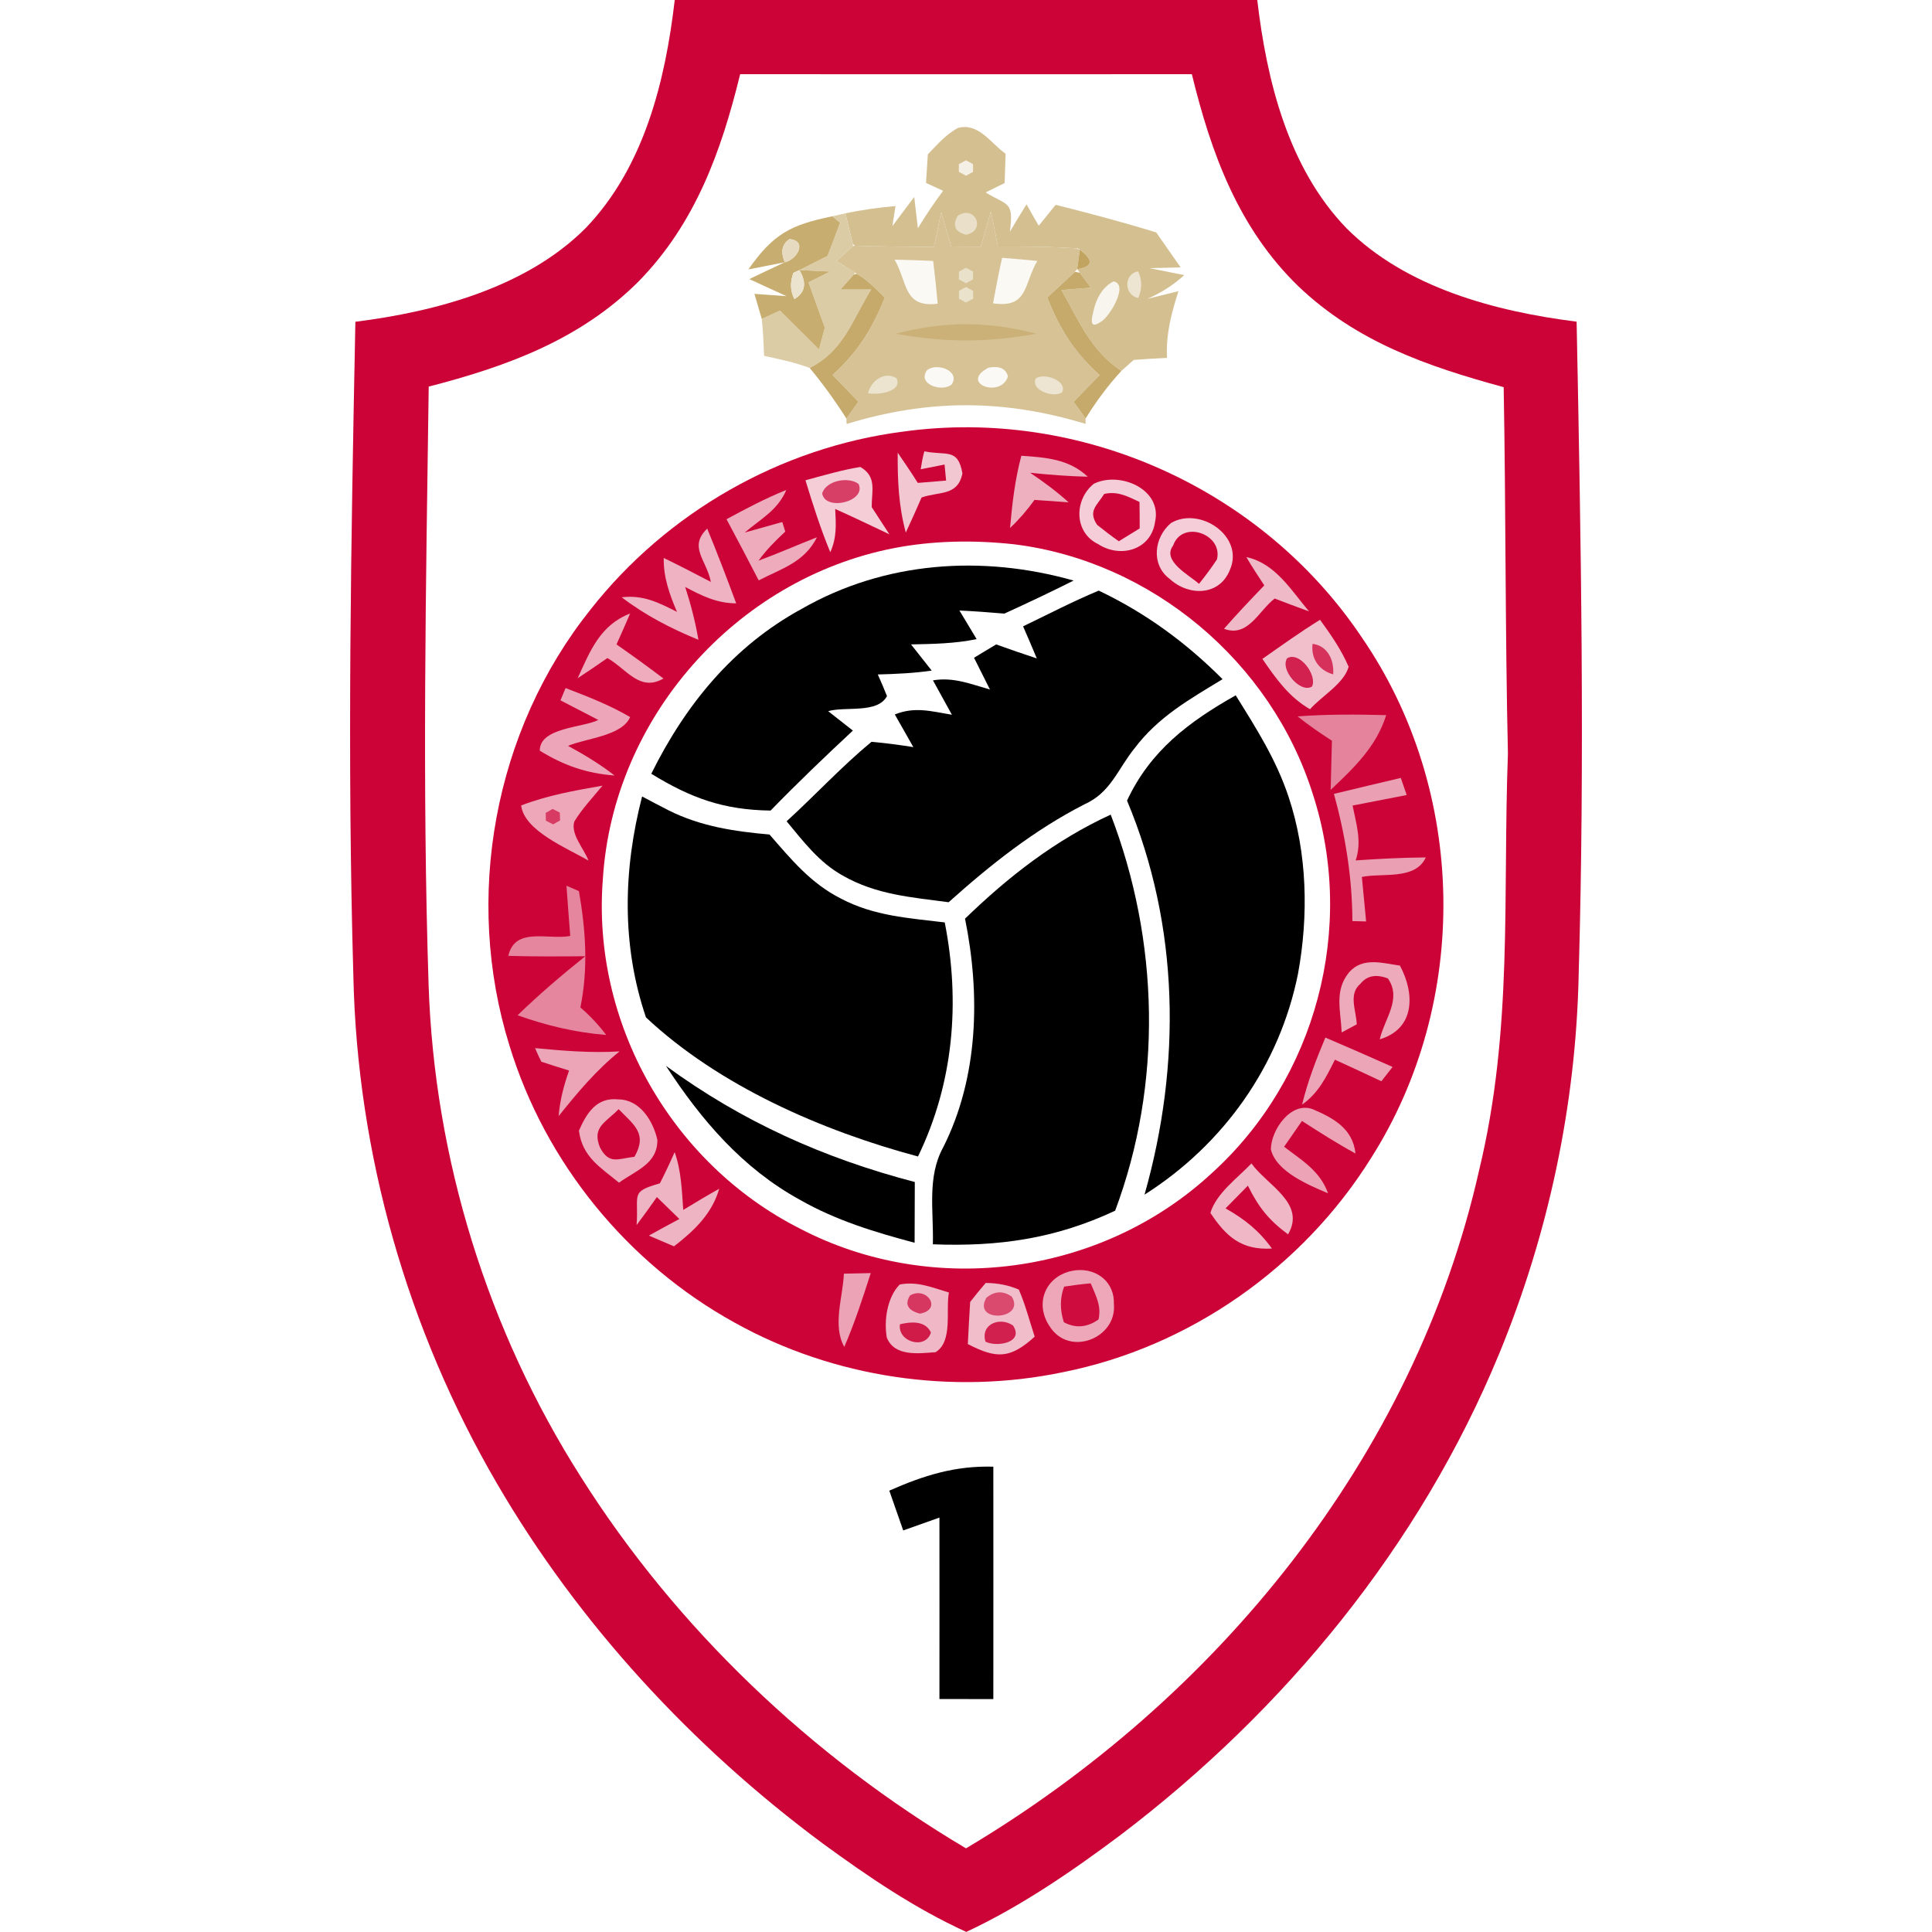
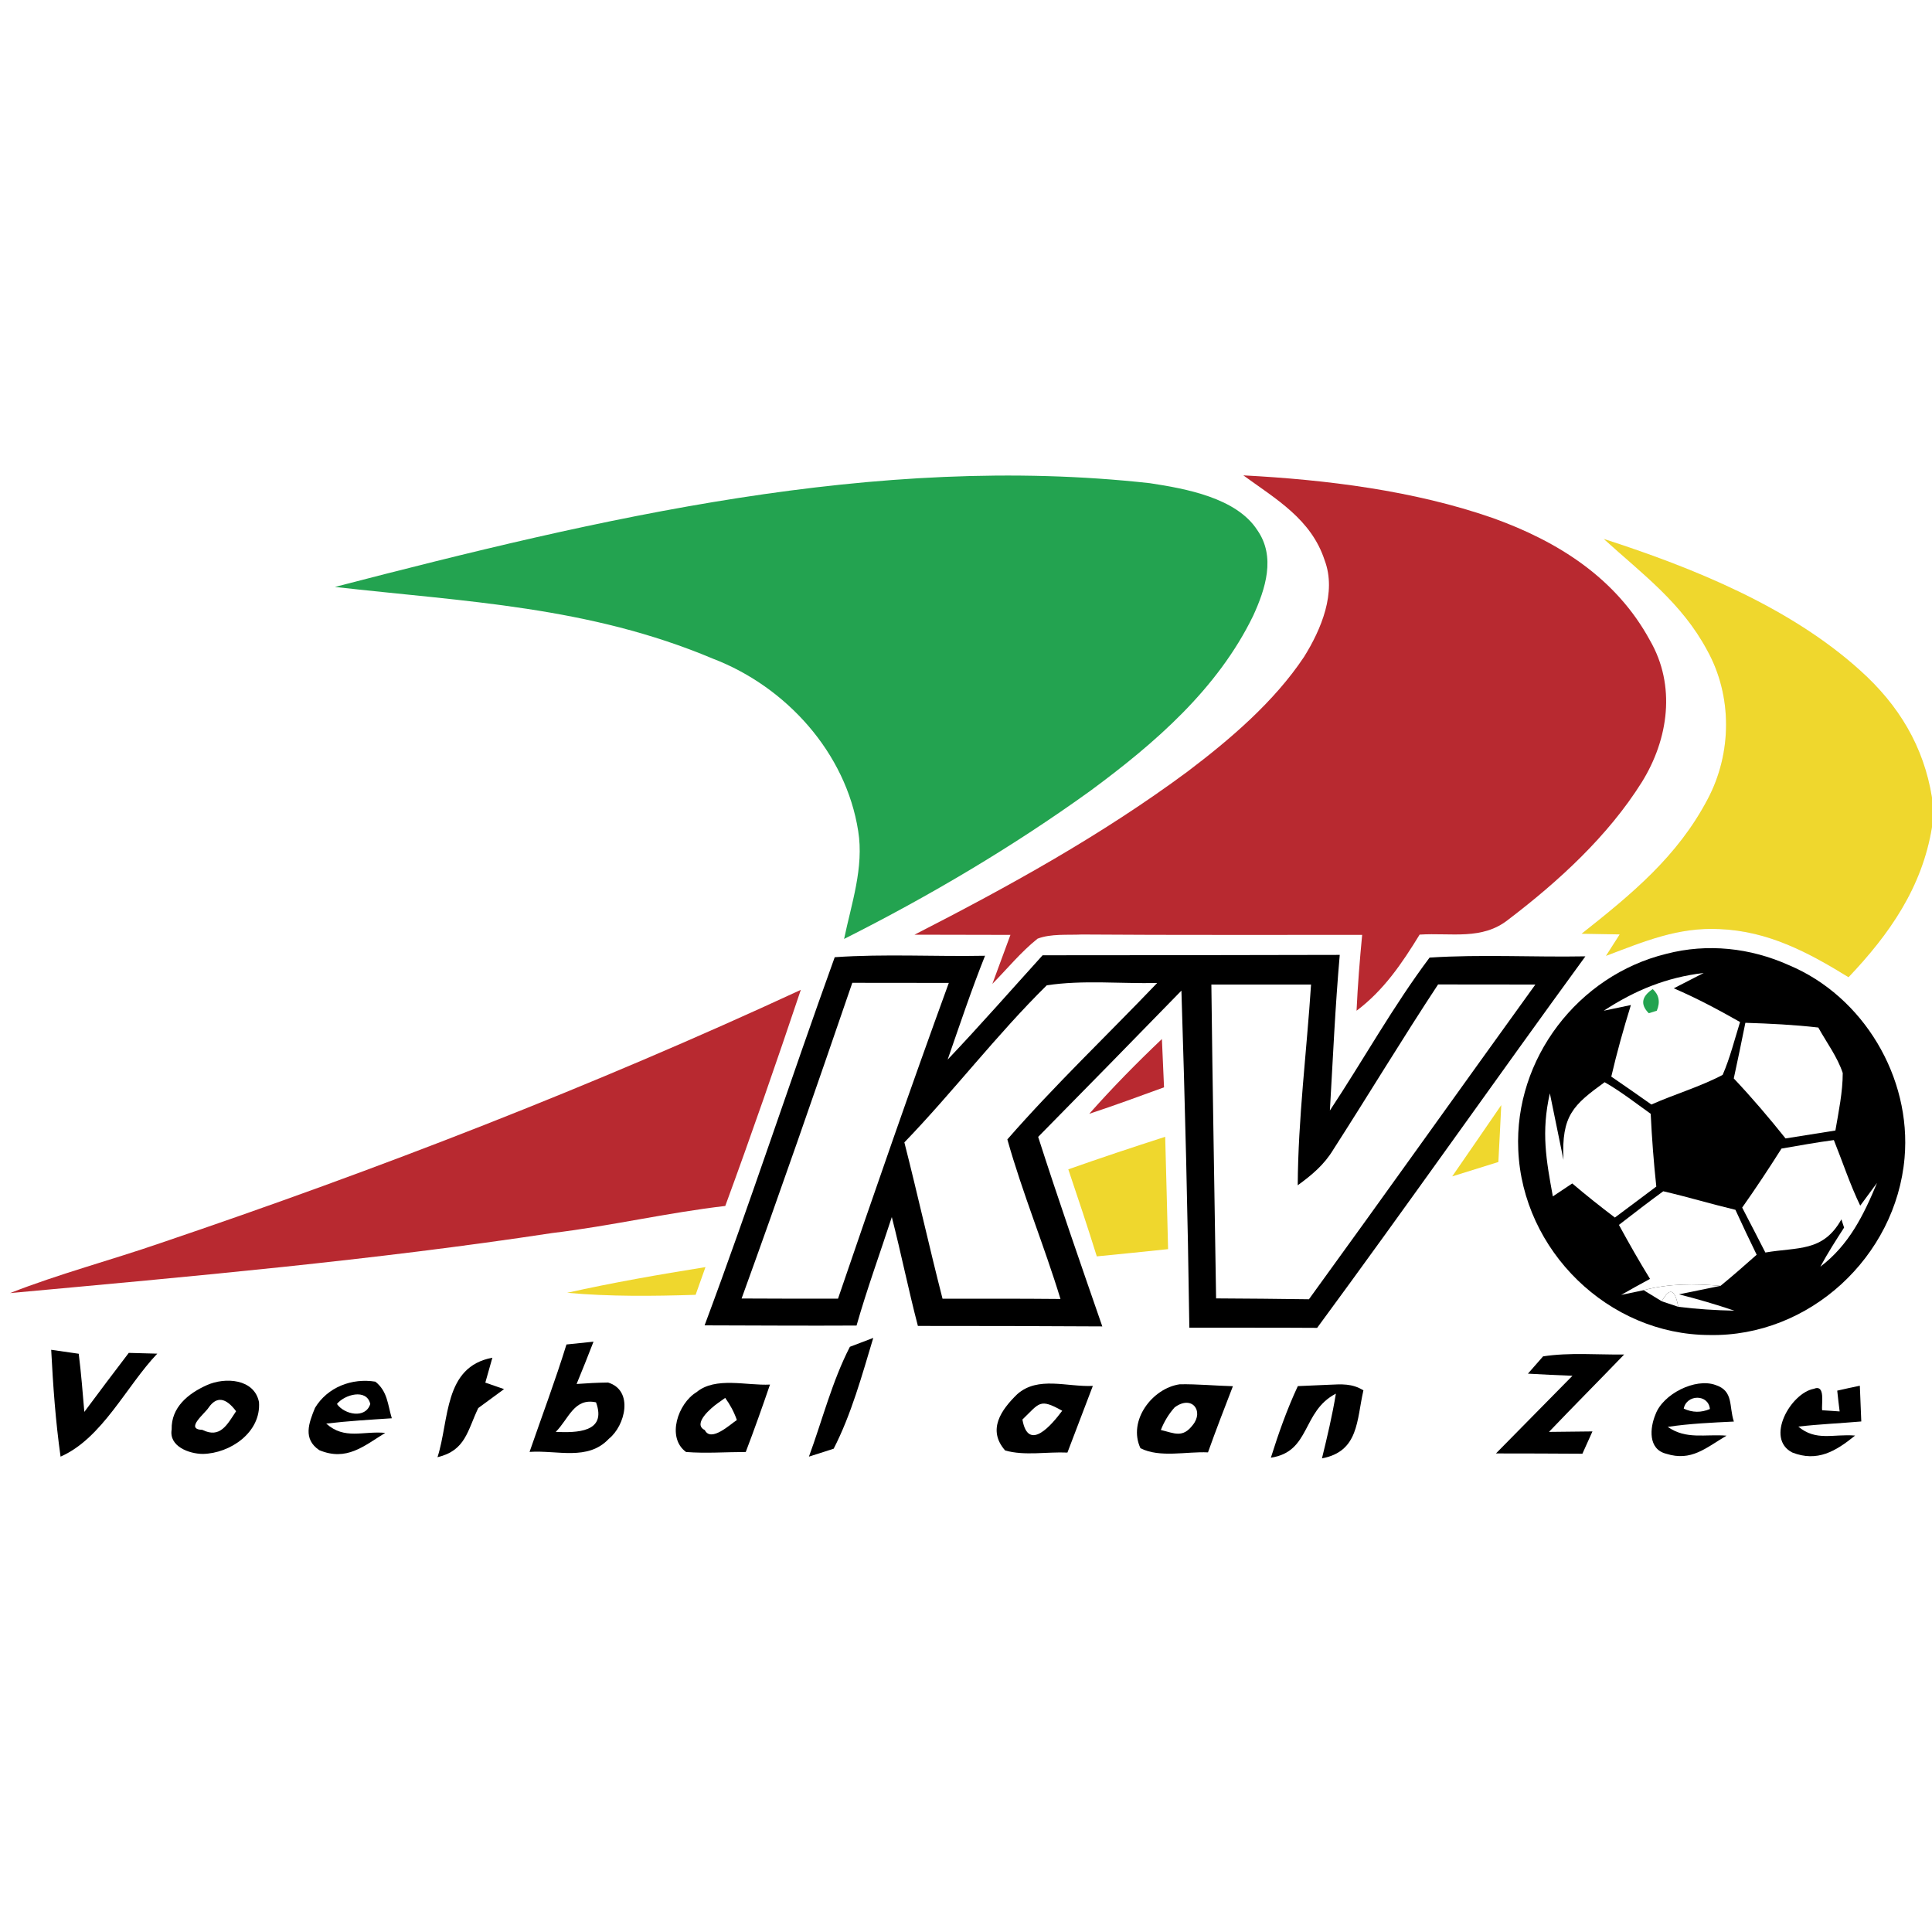
<svg xmlns="http://www.w3.org/2000/svg" version="1.1" viewBox="0 0 200 200" width="200.0pt" height="200.0pt">
-   <path d="M 0.00 0.00 L 69.85 0.00 C 68.87 8.42 66.67 17.33 60.62 23.62 C 54.50 29.75 45.14 32.26 36.79 33.31 C 36.34 55.86 35.93 78.45 36.58 101.00 C 36.97 119.42 42.17 137.65 51.44 153.56 C 59.90 168.10 71.66 180.81 85.15 190.82 C 89.90 194.29 94.67 197.54 100.03 199.99 C 105.68 197.35 111.00 193.70 115.98 189.97 C 133.02 177.03 146.99 160.01 155.18 140.17 C 160.29 127.76 163.13 114.42 163.42 101.00 C 164.07 78.45 163.66 55.86 163.21 33.30 C 154.80 32.24 145.54 29.79 139.38 23.62 C 133.35 17.37 131.13 8.36 130.15 0.00 L 200.00 0.00 L 200.00 200.00 L 0.00 200.00 L 0.00 0.00 Z" fill="#ffffff" />
-   <path d="M 69.85 0.00 L 130.15 0.00 C 131.13 8.36 133.35 17.37 139.38 23.62 C 145.54 29.79 154.80 32.24 163.21 33.30 C 163.66 55.86 164.07 78.45 163.42 101.00 C 163.13 114.42 160.29 127.76 155.18 140.17 C 146.99 160.01 133.02 177.03 115.98 189.97 C 111.00 193.70 105.68 197.35 100.03 199.99 C 94.67 197.54 89.90 194.29 85.15 190.82 C 71.66 180.81 59.90 168.10 51.44 153.56 C 42.17 137.65 36.97 119.42 36.58 101.00 C 35.93 78.45 36.34 55.86 36.79 33.31 C 45.14 32.26 54.50 29.75 60.62 23.62 C 66.67 17.33 68.87 8.42 69.85 0.00 Z" fill="#cc0337" />
-   <path d="M 76.62 7.68 C 92.21 7.69 107.79 7.69 123.38 7.68 C 125.38 15.88 128.20 23.61 134.39 29.62 C 140.45 35.41 147.75 37.92 155.66 40.08 C 155.89 52.72 155.81 65.36 156.10 78.00 C 155.55 92.83 156.65 106.56 153.11 121.18 C 146.41 150.89 125.89 175.94 100.00 191.34 C 84.02 181.86 70.07 168.62 60.13 152.89 C 50.48 137.72 44.97 119.97 44.37 102.00 C 43.70 81.39 44.09 60.65 44.38 40.02 C 52.49 37.93 60.08 35.16 66.12 29.12 C 71.98 23.13 74.67 15.66 76.62 7.68 Z" fill="#ffffff" />
-   <path d="M 99.18 13.24 C 101.30 12.68 102.56 14.82 104.10 15.92 C 104.06 16.93 104.03 17.94 104.00 18.95 C 103.34 19.27 102.68 19.60 102.03 19.92 C 104.31 21.32 104.97 20.78 104.54 23.99 C 105.10 23.04 105.68 22.09 106.27 21.15 C 106.68 21.90 107.10 22.64 107.53 23.37 C 108.11 22.64 108.70 21.92 109.28 21.20 C 112.77 22.08 116.25 23.00 119.69 24.06 C 120.53 25.27 121.37 26.47 122.22 27.68 L 119.02 27.76 C 120.21 28.00 121.40 28.24 122.59 28.48 C 121.48 29.50 120.20 30.32 118.76 30.94 L 121.99 30.14 C 121.26 32.45 120.68 34.61 120.81 37.05 C 119.66 37.10 118.51 37.17 117.36 37.26 L 116.09 38.39 C 112.90 36.30 111.69 33.18 109.88 30.02 C 110.90 29.94 111.92 29.86 112.93 29.78 L 111.77 28.21 L 111.51 27.86 C 113.15 27.61 113.24 26.94 111.78 25.85 L 111.56 25.72 L 111.43 25.71 C 108.73 25.53 106.01 25.51 103.31 25.52 C 103.07 24.31 102.82 23.10 102.58 21.88 C 102.23 23.10 101.87 24.32 101.52 25.54 C 100.51 25.53 99.49 25.53 98.47 25.52 C 98.12 24.34 97.78 23.16 97.43 21.97 C 97.18 23.17 96.93 24.36 96.68 25.56 C 93.95 25.54 91.22 25.53 88.49 25.44 L 88.29 25.28 C 88.03 24.22 87.77 23.15 87.52 22.08 C 89.23 21.73 90.96 21.48 92.70 21.33 L 92.38 23.40 C 93.13 22.40 93.89 21.40 94.64 20.39 C 94.77 21.47 94.89 22.55 95.02 23.63 C 95.83 22.29 96.69 21.01 97.63 19.75 C 97.04 19.48 96.45 19.21 95.86 18.94 C 95.92 17.95 95.98 16.97 96.05 15.98 C 96.99 15.00 97.97 13.87 99.18 13.24 Z" fill="#d4bf90" />
-   <path d="M 99.26 16.99 L 100.00 16.59 L 100.73 16.99 L 100.73 17.79 L 100.00 18.19 L 99.26 17.79 L 99.26 16.99 Z" fill="#f5f0e5" />
-   <path d="M 87.52 22.08 C 87.77 23.15 88.03 24.22 88.29 25.28 L 88.32 25.46 L 86.60 27.02 L 88.54 28.25 L 88.39 28.42 L 87.00 29.97 C 88.06 29.97 89.12 29.97 90.18 29.97 C 88.23 33.11 87.37 36.29 83.82 38.09 C 82.28 37.51 80.70 37.19 79.10 36.84 C 79.04 35.57 79.00 34.29 78.86 33.02 C 79.49 32.73 80.11 32.44 80.74 32.15 C 82.08 33.49 83.43 34.83 84.78 36.17 C 84.98 35.42 85.19 34.67 85.39 33.92 C 84.82 32.36 84.25 30.79 83.70 29.23 C 84.44 28.85 85.19 28.48 85.93 28.11 C 84.87 28.06 83.81 28.01 82.75 27.96 C 83.72 27.48 84.69 26.99 85.66 26.50 C 86.10 25.36 86.55 24.21 86.96 23.05 L 86.16 22.39 C 86.61 22.29 87.06 22.18 87.52 22.08 Z" fill="#dccca6" />
-   <path d="M 97.43 21.97 C 97.78 23.16 98.12 24.34 98.47 25.52 C 99.49 25.53 100.51 25.53 101.52 25.54 C 101.87 24.32 102.23 23.10 102.58 21.88 C 102.82 23.10 103.07 24.31 103.31 25.52 C 106.01 25.51 108.73 25.53 111.43 25.71 L 111.78 25.85 L 111.51 27.86 L 111.28 28.14 C 110.32 29.03 109.37 29.91 108.41 30.80 C 109.72 34.08 111.17 36.42 113.83 38.83 C 112.93 39.75 112.03 40.68 111.13 41.60 C 111.55 42.17 111.97 42.74 112.38 43.32 L 112.38 43.88 C 103.88 41.31 96.13 41.30 87.64 43.89 L 87.62 43.33 C 88.03 42.74 88.44 42.16 88.86 41.58 C 87.97 40.66 87.08 39.74 86.19 38.82 C 88.83 36.40 90.27 34.09 91.59 30.81 C 90.68 29.91 89.82 29.00 88.69 28.35 L 88.54 28.25 L 86.60 27.02 L 88.32 25.46 L 88.49 25.44 C 91.22 25.53 93.95 25.54 96.68 25.56 C 96.93 24.36 97.18 23.17 97.43 21.97 Z" fill="#d6c295" />
-   <path d="M 99.14 22.34 C 100.90 21.14 102.16 23.85 100.02 24.30 C 98.86 24.02 98.57 23.36 99.14 22.34 Z" fill="#eae0c9" />
-   <path d="M 86.16 22.39 L 86.96 23.05 C 86.55 24.21 86.10 25.36 85.66 26.50 C 84.69 26.99 83.72 27.48 82.75 27.96 L 82.13 28.25 C 81.77 29.24 81.81 30.15 82.24 30.96 C 83.37 30.28 83.54 29.28 82.75 27.96 C 83.81 28.01 84.87 28.06 85.93 28.11 C 85.19 28.48 84.44 28.85 83.70 29.23 C 84.25 30.79 84.82 32.36 85.39 33.92 C 85.19 34.67 84.98 35.42 84.78 36.17 C 83.43 34.83 82.08 33.49 80.74 32.15 C 80.11 32.44 79.49 32.73 78.86 33.02 L 78.10 30.42 C 79.21 30.50 80.32 30.58 81.42 30.66 C 80.14 30.07 78.85 29.49 77.57 28.89 C 78.79 28.31 80.01 27.72 81.24 27.15 C 82.51 26.88 83.62 24.94 81.73 24.75 C 80.95 25.27 80.79 26.06 81.24 27.15 L 77.47 27.89 C 80.07 24.20 81.83 23.28 86.16 22.39 Z" fill="#c8ad70" />
-   <path d="M 89.29 23.32 C 89.82 23.79 89.82 23.79 89.29 23.32 Z" fill="#fdfcfa" />
-   <path d="M 110.20 23.32 C 110.74 23.79 110.74 23.79 110.20 23.32 Z" fill="#fdfcfa" />
-   <path d="M 84.09 24.31 C 84.63 24.78 84.63 24.78 84.09 24.31 Z" fill="#faf7f2" />
-   <path d="M 115.29 24.27 C 115.80 24.76 115.80 24.76 115.29 24.27 Z" fill="#f9f7f1" />
-   <path d="M 81.73 24.75 C 83.62 24.94 82.51 26.88 81.24 27.15 C 80.79 26.06 80.95 25.27 81.73 24.75 Z" fill="#e6dbc0" />
-   <path d="M 88.29 25.28 L 88.49 25.44 L 88.32 25.46 L 88.29 25.28 Z" fill="#f9f6f0" />
-   <path d="M 111.56 25.72 L 111.78 25.85 L 111.43 25.71 L 111.56 25.72 Z" fill="#f8f5ee" />
-   <path d="M 111.78 25.85 C 113.24 26.94 113.15 27.61 111.51 27.86 L 111.78 25.85 Z" fill="#c2a461" />
-   <path d="M 92.61 26.88 C 93.94 26.90 95.27 26.95 96.60 27.01 C 96.78 28.49 96.94 29.96 97.07 31.44 C 93.52 31.89 93.97 29.25 92.61 26.88 Z" fill="#fbf9f4" />
-   <path d="M 103.74 26.69 C 104.95 26.78 106.17 26.89 107.38 27.01 C 105.96 29.43 106.45 31.94 102.80 31.40 C 103.09 29.83 103.38 28.25 103.74 26.69 Z" fill="#fbf9f4" />
-   <path d="M 82.13 28.25 L 82.75 27.96 C 83.54 29.28 83.37 30.28 82.24 30.96 C 81.81 30.15 81.77 29.24 82.13 28.25 Z" fill="#ece3cf" />
-   <path d="M 88.54 28.25 L 88.69 28.35 L 88.39 28.42 L 88.54 28.25 Z" fill="#f9f7f1" />
-   <path d="M 88.69 28.35 C 89.82 29.00 90.68 29.91 91.59 30.81 C 90.27 34.09 88.83 36.40 86.19 38.82 C 87.08 39.74 87.97 40.66 88.86 41.58 C 88.44 42.16 88.03 42.74 87.62 43.33 C 86.46 41.50 85.20 39.76 83.82 38.09 C 87.37 36.29 88.23 33.11 90.18 29.97 C 89.12 29.97 88.06 29.97 87.00 29.97 L 88.39 28.42 L 88.69 28.35 Z" fill="#c6aa6c" />
-   <path d="M 99.27 28.12 L 100.00 27.72 L 100.74 28.12 L 100.73 28.92 L 100.00 29.32 L 99.26 28.92 L 99.27 28.12 Z" fill="#eae1cb" />
-   <path d="M 111.28 28.14 L 111.77 28.21 L 112.93 29.78 C 111.92 29.86 110.90 29.94 109.88 30.02 C 111.69 33.18 112.90 36.30 116.09 38.39 C 114.69 39.91 113.47 41.56 112.38 43.32 C 111.97 42.74 111.55 42.17 111.13 41.60 C 112.03 40.68 112.93 39.75 113.83 38.83 C 111.17 36.42 109.72 34.08 108.41 30.80 C 109.37 29.91 110.32 29.03 111.28 28.14 Z" fill="#c6aa6c" />
-   <path d="M 111.28 28.14 L 111.51 27.86 L 111.77 28.21 L 111.28 28.14 Z" fill="#f9f7f1" />
-   <path d="M 117.82 28.09 C 118.24 29.01 118.24 29.93 117.83 30.85 C 116.34 30.55 116.30 28.35 117.82 28.09 Z" fill="#ede4d1" />
-   <path d="M 115.27 29.13 C 116.92 29.43 114.81 32.86 113.99 33.29 C 112.44 34.38 113.18 32.37 113.34 31.63 C 113.74 30.41 114.39 29.57 115.27 29.13 Z" fill="#f8f5ef" />
-   <path d="M 99.27 30.11 L 100.01 29.71 L 100.74 30.12 L 100.74 30.92 L 100.00 31.32 L 99.27 30.92 L 99.27 30.11 Z" fill="#ebe2cc" />
-   <path d="M 107.27 34.55 C 102.14 35.47 97.87 35.47 92.73 34.55 C 97.68 33.24 102.32 33.23 107.27 34.55 Z" fill="#cbb178" />
-   <path d="M 95.95 38.34 C 96.93 37.49 99.45 38.37 98.52 39.80 C 97.54 40.62 94.93 39.80 95.95 38.34 Z" fill="#fbf9f5" />
-   <path d="M 102.33 38.06 C 103.46 37.85 104.13 38.15 104.34 38.97 C 103.63 41.27 99.24 39.69 102.33 38.06 Z" fill="#fbf9f5" />
-   <path d="M 92.81 39.15 C 93.47 40.59 90.78 40.92 89.86 40.70 C 90.18 39.40 91.54 38.40 92.81 39.15 Z" fill="#ede4d0" />
-   <path d="M 107.22 39.18 C 108.04 38.55 110.53 39.39 109.95 40.61 C 109.13 41.23 106.64 40.40 107.22 39.18 Z" fill="#ede5d1" />
-   <path d="M 93.49 44.68 C 111.89 42.13 130.67 50.59 140.99 66.01 C 151.89 81.87 152.25 103.70 141.90 119.93 C 134.84 131.22 123.12 139.45 110.03 142.05 C 98.59 144.44 86.29 142.62 76.07 136.93 C 64.96 130.81 56.44 120.37 52.74 108.24 C 47.98 92.94 51.12 75.63 61.13 63.10 C 69.04 53.04 80.79 46.31 93.49 44.68 Z" fill="#cc0337" />
-   <path d="M 95.69 46.72 C 97.97 47.19 99.17 46.34 99.63 49.01 C 99.14 51.38 97.26 50.85 95.40 51.50 C 94.87 52.72 94.33 53.93 93.77 55.13 C 93.02 52.40 92.91 49.68 92.93 46.86 C 93.64 47.89 94.34 48.93 95.01 49.99 C 95.99 49.91 96.96 49.83 97.94 49.75 L 97.78 48.09 L 95.31 48.58 C 95.41 47.95 95.51 47.33 95.69 46.72 Z" fill="#f3c7d2" />
-   <path d="M 105.73 47.18 C 108.24 47.35 110.68 47.52 112.60 49.35 C 110.60 49.30 108.62 49.15 106.64 48.94 C 108.03 49.88 109.38 50.87 110.62 52.00 C 109.45 51.92 108.27 51.84 107.09 51.75 C 106.33 52.81 105.49 53.78 104.56 54.66 C 104.78 52.13 105.07 49.64 105.73 47.18 Z" fill="#eeafbf" />
-   <path d="M 89.06 48.34 C 90.81 49.34 90.22 50.85 90.24 52.50 C 90.85 53.44 91.46 54.38 92.07 55.31 C 90.20 54.43 88.35 53.53 86.46 52.69 C 86.54 54.29 86.64 55.65 85.95 57.16 C 84.94 54.73 84.15 52.23 83.38 49.72 C 85.25 49.21 87.15 48.65 89.06 48.34 Z" fill="#f4cdd7" />
-   <path d="M 88.88 50.10 C 89.72 51.93 85.43 52.96 85.11 51.08 C 85.50 49.74 87.84 49.30 88.88 50.10 Z" fill="#d83f67" />
-   <path d="M 113.23 50.08 C 115.91 48.75 120.34 50.64 119.57 54.03 C 119.15 56.95 115.97 57.82 113.67 56.32 C 111.15 55.10 111.19 51.72 113.23 50.08 Z" fill="#f4cdd8" />
-   <path d="M 81.40 50.72 C 80.51 52.82 78.75 53.72 77.09 55.13 C 78.39 54.77 79.68 54.41 80.98 54.04 L 81.29 55.03 C 80.28 55.97 79.33 56.92 78.52 58.04 C 80.56 57.29 82.54 56.41 84.57 55.62 C 83.26 58.22 80.94 58.84 78.54 60.08 C 77.45 57.96 76.33 55.85 75.21 53.75 C 77.23 52.65 79.26 51.58 81.40 50.72 Z" fill="#eeabbc" />
-   <path d="M 114.31 51.13 C 115.72 50.82 116.73 51.39 117.96 51.96 C 117.98 52.87 117.98 53.78 117.98 54.70 C 117.26 55.14 116.54 55.59 115.82 56.03 C 115.05 55.49 114.30 54.92 113.57 54.33 C 112.61 52.88 113.55 52.34 114.31 51.13 Z" fill="#cc0337" />
-   <path d="M 121.24 54.13 C 124.24 52.40 128.84 55.53 127.32 58.99 C 126.24 61.72 123.04 61.73 121.09 59.93 C 119.11 58.46 119.46 55.60 121.24 54.13 Z" fill="#f4cdd8" />
-   <path d="M 73.21 54.72 C 74.26 57.28 75.25 59.86 76.21 62.46 C 74.22 62.45 72.65 61.68 70.93 60.76 C 71.51 62.56 71.98 64.36 72.30 66.23 C 69.47 65.07 66.79 63.69 64.36 61.83 C 66.61 61.57 68.16 62.37 70.08 63.34 C 69.31 61.52 68.67 59.77 68.71 57.76 C 70.35 58.56 71.97 59.39 73.59 60.24 C 73.15 57.97 71.23 56.63 73.21 54.72 Z" fill="#efb2c2" />
-   <path d="M 125.98 57.91 C 125.40 58.78 124.78 59.62 124.12 60.44 C 123.17 59.57 120.23 58.07 121.44 56.48 C 122.37 53.78 126.62 55.27 125.98 57.91 Z" fill="#cc0337" />
-   <path d="M 92.50 56.75 C 96.61 55.95 100.87 55.89 105.02 56.35 C 119.24 58.12 131.59 68.52 135.89 82.17 C 140.41 96.02 136.24 111.66 125.46 121.43 C 114.06 132.01 96.61 134.38 82.82 127.19 C 69.51 120.46 61.22 105.87 62.41 90.97 C 63.46 74.33 76.16 59.95 92.50 56.75 Z" fill="#ffffff" />
-   <path d="M 129.02 57.67 C 132.01 58.30 133.67 61.12 135.51 63.29 C 134.32 62.86 133.13 62.41 131.95 61.96 C 130.28 63.25 129.19 66.03 126.71 65.09 C 128.06 63.55 129.46 62.07 130.88 60.60 C 130.24 59.64 129.61 58.67 129.02 57.67 Z" fill="#f0b9c7" />
-   <path d="M 111.14 60.10 C 108.77 61.29 106.38 62.42 103.97 63.52 C 102.42 63.39 100.87 63.27 99.32 63.20 C 99.91 64.18 100.51 65.17 101.10 66.16 C 98.85 66.63 96.60 66.66 94.31 66.71 C 95.02 67.61 95.74 68.51 96.45 69.42 C 94.59 69.69 92.74 69.77 90.87 69.82 C 91.20 70.56 91.52 71.30 91.82 72.06 C 90.84 73.90 87.52 73.10 85.73 73.62 C 86.58 74.29 87.43 74.96 88.29 75.63 C 85.39 78.33 82.53 81.07 79.77 83.91 C 74.89 83.84 71.53 82.62 67.42 80.10 C 70.96 72.95 75.90 66.89 82.99 63.03 C 91.59 58.10 101.68 57.42 111.14 60.10 Z" fill="#000000" />
-   <path d="M 113.74 61.14 C 118.59 63.45 122.77 66.51 126.56 70.31 C 123.15 72.38 119.91 74.20 117.45 77.46 C 115.68 79.65 115.00 82.03 112.27 83.26 C 107.06 85.92 102.54 89.51 98.20 93.40 C 94.32 92.88 90.70 92.62 87.24 90.64 C 84.78 89.27 83.19 87.13 81.43 85.02 C 84.39 82.32 87.13 79.34 90.22 76.79 C 91.66 76.92 93.11 77.11 94.55 77.34 C 93.91 76.21 93.27 75.09 92.63 73.96 C 94.71 73.12 96.42 73.64 98.54 73.99 C 97.88 72.80 97.23 71.62 96.58 70.43 C 98.71 70.07 100.47 70.81 102.48 71.38 C 101.93 70.28 101.38 69.18 100.83 68.09 C 101.59 67.63 102.36 67.17 103.12 66.71 C 104.52 67.21 105.92 67.70 107.33 68.16 C 106.87 67.05 106.39 65.94 105.91 64.84 C 108.50 63.59 111.08 62.25 113.74 61.14 Z" fill="#000000" />
-   <path d="M 65.23 63.51 C 64.77 64.58 64.30 65.65 63.82 66.71 C 65.46 67.86 67.08 69.02 68.68 70.24 C 66.23 71.66 64.87 69.26 62.88 68.12 C 61.86 68.83 60.84 69.53 59.80 70.21 C 61.09 67.39 62.11 64.72 65.23 63.51 Z" fill="#eeacbd" />
-   <path d="M 136.65 64.16 C 137.78 65.72 138.84 67.24 139.61 69.02 C 139.14 70.76 136.80 72.07 135.61 73.42 C 133.41 72.14 132.09 70.25 130.68 68.21 C 132.65 66.83 134.61 65.42 136.65 64.16 Z" fill="#f1becb" />
-   <path d="M 135.88 66.65 C 137.46 66.86 138.12 68.35 138.01 69.81 C 136.55 69.41 135.68 68.16 135.88 66.65 Z" fill="#d5315b" />
-   <path d="M 133.25 68.14 C 134.54 67.39 136.39 69.92 135.82 71.07 C 134.60 71.82 132.46 69.28 133.25 68.14 Z" fill="#d2214e" />
-   <path d="M 58.55 71.23 C 60.85 72.11 63.09 72.98 65.23 74.23 C 64.38 76.20 60.66 76.42 58.80 77.21 C 60.48 78.12 62.10 79.10 63.62 80.28 C 60.70 80.06 58.35 79.23 55.88 77.71 C 55.85 75.30 60.37 75.33 61.94 74.53 C 60.63 73.85 59.33 73.18 58.02 72.50 L 58.55 71.23 Z" fill="#eda6b9" />
-   <path d="M 127.92 71.98 C 130.05 75.40 132.11 78.63 133.39 82.48 C 135.34 88.30 135.47 94.80 134.37 100.80 C 132.46 110.32 126.66 118.48 118.48 123.67 C 122.30 110.19 122.12 95.88 116.67 82.88 C 119.08 77.71 123.08 74.71 127.92 71.98 Z" fill="#000000" />
-   <path d="M 134.33 74.16 C 137.38 73.93 140.44 73.95 143.50 74.03 C 142.46 77.32 140.18 79.46 137.75 81.77 C 137.79 80.07 137.84 78.37 137.88 76.68 C 136.66 75.89 135.46 75.07 134.33 74.16 Z" fill="#e5839d" />
-   <path d="M 62.37 81.33 C 61.38 82.54 60.26 83.71 59.45 85.05 C 59.05 86.37 60.46 87.85 60.92 89.09 C 58.82 87.85 54.26 86.03 53.95 83.38 C 56.71 82.32 59.48 81.84 62.37 81.33 Z" fill="#eda7b9" />
-   <path d="M 145.01 80.53 C 145.21 81.12 145.41 81.71 145.62 82.30 C 143.75 82.67 141.89 83.03 140.02 83.39 C 140.40 85.33 141.00 87.09 140.34 89.07 C 142.76 88.90 145.18 88.78 147.60 88.76 C 146.50 91.13 143.17 90.34 140.98 90.78 C 141.12 92.32 141.27 93.86 141.42 95.39 L 140.00 95.35 C 139.98 90.82 139.28 86.54 138.09 82.18 C 140.39 81.63 142.70 81.07 145.01 80.53 Z" fill="#eb9fb2" />
-   <path d="M 66.47 82.45 C 67.37 82.93 68.28 83.41 69.20 83.88 C 72.50 85.54 76.01 86.07 79.66 86.39 C 81.92 88.98 83.92 91.44 87.07 93.03 C 90.50 94.83 94.03 95.03 97.80 95.49 C 99.42 103.74 98.72 112.11 95.03 119.72 C 85.09 117.06 74.43 112.41 66.87 105.32 C 64.33 97.84 64.51 90.04 66.47 82.45 Z" fill="#000000" />
-   <path d="M 56.49 84.15 L 57.21 83.74 L 57.95 84.12 L 57.98 84.93 L 57.26 85.34 L 56.51 84.96 L 56.49 84.15 Z" fill="#d73b64" />
-   <path d="M 114.98 84.33 C 120.00 97.40 120.36 112.18 115.44 125.33 C 109.26 128.23 103.36 129.07 96.57 128.81 C 96.66 125.36 95.95 121.84 97.64 118.77 C 101.30 111.50 101.49 102.96 99.90 95.10 C 104.40 90.74 109.25 86.96 114.98 84.33 Z" fill="#000000" />
-   <path d="M 58.64 91.69 L 59.93 92.25 C 60.63 96.27 60.91 100.25 60.08 104.29 C 61.09 105.16 61.98 106.11 62.75 107.14 C 59.56 106.88 56.59 106.17 53.58 105.10 C 55.81 102.94 58.16 100.93 60.59 98.99 C 57.93 99.01 55.28 99.03 52.62 98.95 C 53.31 95.91 56.74 97.32 59.03 96.89 C 58.90 95.16 58.76 93.43 58.64 91.69 Z" fill="#e6859e" />
-   <path d="M 144.92 99.96 C 146.48 102.85 146.50 106.50 142.83 107.59 C 143.35 105.40 145.13 103.42 143.68 101.29 C 142.45 100.82 141.51 101.00 140.84 101.83 C 139.55 102.90 140.40 104.61 140.45 106.04 C 139.93 106.32 139.41 106.60 138.89 106.88 C 138.80 104.63 138.09 102.54 139.67 100.64 C 141.07 99.05 143.12 99.70 144.92 99.96 Z" fill="#edaabb" />
-   <path d="M 55.39 108.50 C 58.31 108.78 61.20 109.02 64.14 108.84 C 61.71 110.79 59.77 113.12 57.83 115.54 C 57.97 113.86 58.36 112.39 58.91 110.82 C 57.95 110.53 56.99 110.22 56.04 109.91 C 55.81 109.45 55.59 108.98 55.39 108.50 Z" fill="#eca4b7" />
-   <path d="M 137.20 107.41 C 139.53 108.40 141.85 109.42 144.16 110.45 C 143.77 110.94 143.39 111.43 143.00 111.93 C 141.40 111.18 139.80 110.43 138.19 109.70 C 137.29 111.50 136.49 113.15 134.79 114.35 C 135.37 111.95 136.25 109.68 137.20 107.41 Z" fill="#eca4b7" />
-   <path d="M 68.94 110.34 C 76.81 116.10 85.27 119.90 94.70 122.36 C 94.70 124.45 94.69 126.55 94.68 128.65 C 90.55 127.55 86.55 126.34 82.80 124.20 C 76.85 120.93 72.60 115.95 68.94 110.34 Z" fill="#000000" />
-   <path d="M 64.00 113.81 C 66.24 113.81 67.61 116.04 68.05 117.99 C 68.09 120.49 65.77 121.19 64.08 122.43 C 62.15 120.84 60.28 119.77 59.93 117.05 C 60.71 115.26 61.75 113.56 64.00 113.81 Z" fill="#eeadbe" />
-   <path d="M 135.91 114.83 C 138.05 115.75 140.04 116.83 140.32 119.41 C 138.42 118.37 136.59 117.21 134.78 116.04 C 134.16 116.93 133.55 117.82 132.93 118.71 C 134.79 120.14 136.64 121.20 137.48 123.53 C 135.53 122.70 132.10 121.30 131.56 118.98 C 131.57 117.00 133.62 113.97 135.91 114.83 Z" fill="#eca3b6" />
-   <path d="M 64.04 114.82 C 65.64 116.47 67.05 117.34 65.68 119.75 C 64.02 119.93 63.08 120.61 62.12 118.81 C 61.23 116.66 62.72 116.19 64.04 114.82 Z" fill="#cc0337" />
-   <path d="M 69.84 119.27 C 70.53 121.22 70.58 123.22 70.73 125.25 C 71.96 124.50 73.20 123.76 74.45 123.06 C 73.71 125.66 71.84 127.42 69.77 129.02 L 67.17 127.91 C 68.22 127.32 69.27 126.75 70.33 126.19 C 69.56 125.44 68.78 124.68 68.00 123.92 C 67.31 124.90 66.62 125.87 65.90 126.82 C 66.14 123.61 65.18 123.39 68.31 122.50 C 68.85 121.44 69.36 120.36 69.84 119.27 Z" fill="#efb4c3" />
-   <path d="M 129.55 120.44 C 131.17 122.71 135.22 124.54 133.34 127.78 C 131.33 126.29 130.29 124.98 129.18 122.74 C 128.41 123.53 127.64 124.31 126.87 125.09 C 128.86 126.22 130.33 127.39 131.67 129.25 C 128.49 129.43 126.93 128.00 125.30 125.56 C 125.91 123.52 128.12 121.94 129.55 120.44 Z" fill="#f0b7c6" />
-   <path d="M 111.45 131.49 C 113.60 131.30 115.40 132.77 115.31 135.01 C 115.62 138.53 110.70 140.50 108.67 137.32 C 106.94 134.76 108.42 131.79 111.45 131.49 Z" fill="#eda7b9" />
-   <path d="M 87.36 131.85 C 88.29 131.83 89.21 131.81 90.14 131.79 C 89.31 134.37 88.48 136.94 87.40 139.43 C 86.16 137.22 87.25 134.31 87.36 131.85 Z" fill="#eca3b6" />
-   <path d="M 93.14 132.97 C 94.99 132.62 96.50 133.29 98.23 133.80 C 97.88 135.65 98.67 138.86 96.85 139.98 C 95.11 140.10 92.60 140.47 91.80 138.46 C 91.49 136.71 91.84 134.28 93.14 132.97 Z" fill="#f0b8c7" />
-   <path d="M 102.04 132.81 C 103.30 132.82 104.44 133.05 105.47 133.50 C 106.15 135.07 106.58 136.75 107.11 138.37 C 104.59 140.65 103.19 140.69 100.19 139.14 C 100.27 137.69 100.33 136.23 100.43 134.78 C 100.95 134.11 101.49 133.45 102.04 132.81 Z" fill="#f1bdca" />
-   <path d="M 110.16 133.19 C 111.07 133.05 111.99 132.93 112.91 132.85 C 113.43 134.12 114.04 135.17 113.72 136.59 C 112.53 137.43 111.34 137.52 110.13 136.88 C 109.71 135.58 109.72 134.35 110.16 133.19 Z" fill="#ce0c3e" />
-   <path d="M 94.21 134.10 C 95.95 133.11 97.60 135.58 95.22 135.99 C 93.96 135.64 93.63 135.01 94.21 134.10 Z" fill="#d63760" />
-   <path d="M 102.11 134.34 C 102.97 133.64 103.85 133.60 104.74 134.23 C 106.22 136.67 100.59 136.98 102.11 134.34 Z" fill="#da4a6f" />
-   <path d="M 93.16 137.09 C 94.84 136.68 95.91 136.96 96.37 137.94 C 95.82 139.76 92.90 138.93 93.16 137.09 Z" fill="#d01b49" />
-   <path d="M 104.87 137.22 C 106.05 139.00 103.18 139.48 102.02 138.89 C 101.46 137.07 103.53 136.27 104.87 137.22 Z" fill="#d2204e" />
-   <path d="M 102.83 151.83 C 102.84 159.85 102.83 167.87 102.83 175.89 C 100.97 175.89 99.11 175.88 97.25 175.88 C 97.25 169.62 97.26 163.36 97.25 157.10 C 96.00 157.55 94.75 157.99 93.50 158.43 C 93.02 157.06 92.54 155.69 92.06 154.31 C 95.65 152.73 98.84 151.72 102.83 151.83 Z" fill="#000000" />
+   <path d="M 0.00 0.00 L 200.00 0.00 L 200.00 82.57 C 199.14 77.25 196.55 72.98 192.57 69.41 C 185.30 62.83 175.25 58.77 166.02 55.79 C 170.04 59.44 174.08 62.39 176.72 67.31 C 179.35 72.04 179.30 77.98 176.77 82.74 C 173.64 88.69 168.89 92.57 163.73 96.66 C 165.04 96.68 166.35 96.71 167.67 96.73 C 167.19 97.47 166.72 98.21 166.25 98.95 C 170.18 97.47 173.70 95.96 178.02 96.18 C 183.06 96.39 187.17 98.58 191.36 101.16 C 195.61 96.69 198.99 91.84 200.00 85.61 L 200.00 200.00 L 0.00 200.00 L 0.00 0.00 Z" fill="#ffffff" />
+   <path d="M 119.04 50.02 C 122.71 50.58 127.98 51.52 130.15 54.87 C 132.09 57.64 131.00 60.96 129.73 63.74 C 126.04 71.33 119.55 76.94 112.88 81.86 C 104.83 87.66 96.24 92.74 87.38 97.20 C 88.14 93.54 89.45 89.80 88.84 86.03 C 87.58 77.92 81.37 71.08 73.81 68.19 C 60.95 62.77 48.26 62.30 34.67 60.76 C 62.01 53.67 90.63 46.87 119.04 50.02 Z" fill="#23a350" />
+   <path d="M 128.71 49.21 C 137.30 49.66 146.36 50.78 154.52 53.62 C 161.27 56.04 167.29 59.83 170.80 66.29 C 173.51 70.97 172.73 76.51 169.96 80.97 C 166.46 86.55 161.35 91.23 156.15 95.19 C 153.43 97.36 150.26 96.54 146.96 96.75 C 145.13 99.73 143.26 102.50 140.43 104.63 C 140.55 102.01 140.76 99.39 141.01 96.78 C 131.34 96.77 121.67 96.81 112.00 96.74 C 110.52 96.81 108.80 96.64 107.41 97.17 C 105.69 98.54 104.26 100.30 102.73 101.85 C 103.36 100.16 103.98 98.47 104.60 96.78 C 101.29 96.77 97.98 96.76 94.67 96.76 C 104.49 91.73 114.02 86.47 122.91 79.89 C 127.35 76.53 131.90 72.65 135.00 67.99 C 136.77 65.15 138.38 61.33 137.13 58.01 C 135.74 53.75 132.12 51.69 128.71 49.21 Z" fill="#b82930" />
+   <path d="M 166.02 55.79 C 175.25 58.77 185.30 62.83 192.57 69.41 C 196.55 72.98 199.14 77.25 200.00 82.57 L 200.00 85.61 C 198.99 91.84 195.61 96.69 191.36 101.16 C 187.17 98.58 183.06 96.39 178.02 96.18 C 173.70 95.96 170.18 97.47 166.25 98.95 C 166.72 98.21 167.19 97.47 167.67 96.73 C 166.35 96.71 165.04 96.68 163.73 96.66 C 168.89 92.57 173.64 88.69 176.77 82.74 C 179.30 77.98 179.35 72.04 176.72 67.31 C 174.08 62.39 170.04 59.44 166.02 55.79 Z" fill="#efd72d" />
+   <path d="M 172.50 98.74 C 176.75 97.63 181.20 98.12 185.18 99.91 C 192.90 103.14 197.89 111.53 197.16 119.86 C 196.27 130.10 187.30 138.41 176.96 138.20 C 166.50 138.18 157.60 129.45 157.17 119.03 C 156.75 109.60 163.36 100.97 172.50 98.74 Z" fill="#000000" />
+   <path d="M 86.41 99.09 C 91.57 98.73 96.79 99.04 101.97 98.94 C 100.56 102.47 99.35 106.10 98.10 109.69 C 101.45 106.16 104.66 102.50 107.93 98.89 C 118.18 98.89 128.44 98.87 138.69 98.85 C 138.22 104.21 137.98 109.59 137.67 114.96 C 141.13 109.73 144.23 104.14 147.99 99.13 C 153.34 98.78 158.75 99.10 164.12 99.00 C 154.80 111.78 145.72 124.73 136.35 137.46 C 131.94 137.43 127.53 137.45 123.12 137.44 C 122.96 125.80 122.67 114.18 122.30 102.55 C 117.37 107.61 112.43 112.66 107.47 117.69 C 109.58 124.26 111.85 130.79 114.11 137.31 C 107.75 137.27 101.38 137.26 95.02 137.26 C 94.04 133.52 93.28 129.73 92.32 125.99 C 91.10 129.74 89.75 133.43 88.67 137.22 C 83.43 137.25 78.18 137.21 72.94 137.20 C 77.65 124.58 81.84 111.75 86.41 99.09 Z" fill="#000000" />
+   <path d="M 176.37 100.72 L 173.27 102.31 C 175.63 103.32 177.89 104.53 180.13 105.80 C 179.56 107.62 179.09 109.52 178.33 111.27 C 175.98 112.51 173.38 113.26 170.95 114.34 C 169.58 113.37 168.19 112.40 166.80 111.45 C 167.38 108.95 168.07 106.49 168.83 104.04 L 166.02 104.63 C 169.26 102.51 172.50 101.18 176.37 100.72 Z" fill="#ffffff" />
+   <path d="M 82.90 102.47 C 80.39 109.95 77.80 117.43 75.08 124.84 C 69.07 125.54 63.19 126.92 57.19 127.64 C 38.59 130.47 19.77 132.14 1.04 133.86 C 6.14 131.86 11.47 130.46 16.65 128.67 C 39.13 121.06 61.35 112.45 82.90 102.47 Z" fill="#b82930" />
+   <path d="M 88.23 101.74 C 91.56 101.74 94.89 101.74 98.22 101.75 C 94.27 112.59 90.48 123.52 86.75 134.44 C 83.43 134.44 80.10 134.44 76.77 134.42 C 80.70 123.58 84.49 112.65 88.23 101.74 Z" fill="#ffffff" />
+   <path d="M 108.36 102.00 C 112.08 101.43 116.03 101.84 119.79 101.76 C 114.64 107.14 109.17 112.35 104.28 117.95 C 105.85 123.53 108.09 128.93 109.78 134.47 C 105.71 134.43 101.64 134.44 97.57 134.44 C 96.19 129.06 94.99 123.64 93.62 118.26 C 98.69 113.00 103.17 107.11 108.36 102.00 Z" fill="#ffffff" />
+   <path d="M 125.40 101.92 C 128.84 101.92 132.28 101.92 135.72 101.92 C 135.27 108.83 134.38 115.77 134.34 122.70 C 135.80 121.64 137.08 120.57 138.02 119.01 C 141.67 113.33 145.15 107.55 148.87 101.91 C 152.23 101.91 155.59 101.92 158.94 101.92 C 151.11 112.77 143.36 123.67 135.50 134.50 C 132.30 134.45 129.10 134.43 125.89 134.41 C 125.73 123.58 125.52 112.75 125.40 101.92 Z" fill="#ffffff" />
+   <path d="M 171.09 102.39 C 171.74 102.98 171.89 103.73 171.51 104.63 L 170.68 104.89 C 169.79 103.99 169.93 103.15 171.09 102.39 Z" fill="#23a350" />
+   <path d="M 180.68 105.88 C 183.21 105.96 185.72 106.08 188.23 106.37 C 189.08 107.91 190.21 109.41 190.76 111.08 C 190.76 113.05 190.33 115.10 190.00 117.03 C 188.28 117.30 186.56 117.57 184.84 117.85 C 183.13 115.71 181.36 113.63 179.48 111.64 C 179.90 109.72 180.29 107.80 180.68 105.88 Z" fill="#ffffff" />
+   <path d="M 120.28 107.56 C 120.35 109.22 120.42 110.89 120.50 112.56 C 117.93 113.50 115.36 114.44 112.76 115.30 C 115.15 112.60 117.67 110.04 120.28 107.56 Z" fill="#b82930" />
+   <path d="M 166.11 112.03 C 167.78 112.98 169.32 114.19 170.88 115.30 C 171.00 117.82 171.19 120.32 171.46 122.83 C 170.03 123.90 168.60 124.98 167.17 126.04 C 165.67 124.90 164.19 123.73 162.76 122.51 C 162.09 122.96 161.42 123.41 160.75 123.85 C 160.06 120.08 159.53 117.19 160.44 113.18 L 161.85 120.06 C 161.63 115.47 162.86 114.39 166.11 112.03 Z" fill="#ffffff" />
+   <path d="M 155.41 114.40 C 155.32 116.36 155.21 118.33 155.11 120.29 C 153.52 120.79 151.92 121.29 150.33 121.78 C 152.04 119.33 153.71 116.86 155.41 114.40 Z" fill="#efd72d" />
+   <path d="M 120.62 117.68 C 120.72 121.56 120.83 125.43 120.92 129.31 C 118.46 129.57 116.00 129.82 113.54 130.06 C 112.60 127.04 111.60 124.04 110.59 121.05 C 113.92 119.87 117.27 118.76 120.62 117.68 Z" fill="#efd72d" />
+   <path d="M 189.84 118.02 C 190.75 120.29 191.51 122.61 192.57 124.81 L 194.31 122.45 C 192.92 125.80 191.40 128.89 188.44 131.13 C 189.19 129.74 190.04 128.41 190.90 127.08 C 190.81 126.80 190.71 126.51 190.62 126.23 C 188.72 129.63 186.11 129.08 182.75 129.66 C 181.96 128.10 181.15 126.56 180.35 125.01 C 181.76 123.01 183.11 120.97 184.42 118.90 C 186.23 118.59 188.03 118.26 189.84 118.02 Z" fill="#ffffff" />
+   <path d="M 172.18 123.32 C 174.69 123.90 177.15 124.64 179.65 125.24 C 180.36 126.80 181.10 128.35 181.85 129.89 C 180.62 130.98 179.38 132.07 178.11 133.11 C 175.41 132.88 172.79 132.86 170.15 133.56 C 169.37 133.72 168.60 133.89 167.82 134.05 C 168.81 133.48 169.81 132.93 170.81 132.39 C 169.68 130.56 168.62 128.69 167.59 126.80 C 168.39 126.19 169.18 125.57 169.98 124.96 C 170.70 124.41 171.44 123.86 172.18 123.32 Z" fill="#ffffff" />
+   <path d="M 73.03 131.17 C 72.69 132.13 72.35 133.08 72.01 134.04 C 67.57 134.18 63.14 134.23 58.71 133.83 C 63.45 132.77 68.23 131.94 73.03 131.17 Z" fill="#efd72d" />
+   <path d="M 178.11 133.11 L 173.81 133.99 C 175.74 134.48 177.65 135.04 179.54 135.68 C 177.59 135.64 175.66 135.52 173.73 135.28 C 173.40 133.43 172.83 133.24 172.03 134.71 L 170.15 133.56 C 172.79 132.86 175.41 132.88 178.11 133.11 Z" fill="#ffffff" />
+   <path d="M 173.73 135.28 L 172.03 134.71 C 172.83 133.24 173.40 133.43 173.73 135.28 Z" fill="#ffffff" />
+   <path d="M 58.64 139.18 C 59.58 139.08 60.51 138.99 61.44 138.89 C 60.87 140.36 60.29 141.82 59.69 143.27 C 60.78 143.19 61.86 143.13 62.95 143.12 C 65.63 143.94 64.72 147.60 63.02 148.95 C 60.85 151.26 57.69 150.10 54.82 150.30 C 56.10 146.59 57.48 142.93 58.64 139.18 Z" fill="#000000" />
+   <path d="M 87.98 139.42 L 90.40 138.50 C 89.25 142.32 88.12 146.44 86.30 149.97 L 83.74 150.79 C 85.12 147.04 86.14 142.99 87.98 139.42 Z" fill="#000000" />
+   <path d="M 5.30 139.73 L 8.15 140.14 C 8.40 142.14 8.56 144.16 8.73 146.16 C 10.25 144.12 11.78 142.07 13.33 140.05 C 14.31 140.08 15.29 140.10 16.28 140.13 C 13.07 143.50 10.59 148.89 6.27 150.79 C 5.75 147.12 5.49 143.43 5.30 139.73 Z" fill="#000000" />
+   <path d="M 159.74 140.41 C 162.48 139.99 165.37 140.25 168.13 140.22 C 165.55 142.90 162.92 145.54 160.35 148.23 C 161.85 148.21 163.35 148.20 164.85 148.18 C 164.51 148.95 164.16 149.72 163.81 150.49 C 160.83 150.47 157.84 150.46 154.86 150.46 C 157.50 147.78 160.14 145.10 162.78 142.42 C 161.24 142.36 159.70 142.29 158.17 142.20 L 159.74 140.41 Z" fill="#000000" />
+   <path d="M 50.97 140.55 L 50.24 143.13 L 52.18 143.80 C 51.29 144.46 50.40 145.11 49.51 145.76 C 48.38 148.11 48.21 150.15 45.29 150.85 C 46.53 146.98 45.91 141.49 50.97 140.55 Z" fill="#000000" />
+   <path d="M 21.41 143.39 C 23.30 142.54 26.32 142.72 26.81 145.14 C 27.04 148.28 23.83 150.46 20.99 150.51 C 19.59 150.50 17.47 149.74 17.77 147.98 C 17.71 145.68 19.49 144.25 21.41 143.39 Z" fill="#000000" />
+   <path d="M 38.86 143.03 C 40.13 144.05 40.12 145.37 40.56 146.82 C 38.29 146.97 36.03 147.10 33.77 147.37 C 35.68 149.07 37.55 148.12 39.88 148.33 C 37.63 149.72 35.87 151.29 33.05 150.12 C 31.34 148.96 31.96 147.33 32.61 145.74 C 33.90 143.60 36.43 142.63 38.86 143.03 Z" fill="#000000" />
+   <path d="M 79.71 143.33 C 78.91 145.67 78.08 148.00 77.20 150.31 C 75.14 150.31 73.07 150.47 71.02 150.31 C 68.96 148.81 70.20 145.26 72.10 144.12 C 74.07 142.48 77.29 143.46 79.71 143.33 Z" fill="#000000" />
+   <path d="M 113.13 143.47 C 112.26 145.77 111.37 148.07 110.50 150.37 C 108.42 150.27 106.06 150.73 104.05 150.15 C 102.18 148.02 103.63 145.95 105.31 144.32 C 107.46 142.43 110.43 143.59 113.13 143.47 Z" fill="#000000" />
+   <path d="M 122.13 143.30 C 123.96 143.27 125.80 143.45 127.63 143.50 C 126.75 145.77 125.87 148.05 125.05 150.35 C 122.84 150.24 120.08 150.94 118.06 149.92 C 116.73 147.08 119.27 143.71 122.13 143.30 Z" fill="#000000" />
+   <path d="M 141.14 143.93 C 140.43 147.01 140.68 150.25 136.85 150.97 C 137.39 148.75 137.92 146.53 138.29 144.27 C 134.74 146.11 135.70 150.28 131.56 150.90 C 132.35 148.38 133.23 145.89 134.35 143.49 C 135.42 143.44 136.49 143.40 137.57 143.35 C 138.88 143.29 139.97 143.20 141.14 143.93 Z" fill="#000000" />
+   <path d="M 177.58 143.37 C 179.49 143.99 178.96 145.56 179.49 147.16 C 177.20 147.27 174.91 147.37 172.64 147.71 C 174.58 149.05 176.47 148.44 178.73 148.62 C 176.59 149.88 175.09 151.32 172.48 150.49 C 170.60 150.02 170.78 147.83 171.38 146.41 C 172.15 144.31 175.49 142.62 177.58 143.37 Z" fill="#000000" />
+   <path d="M 38.33 145.34 C 37.84 146.91 35.64 146.43 34.88 145.34 C 35.65 144.37 37.96 143.70 38.33 145.34 Z" fill="#ffffff" />
+   <path d="M 187.76 143.77 C 189.01 143.26 188.53 145.37 188.63 145.99 L 190.44 146.11 C 190.35 145.39 190.26 144.68 190.19 143.96 C 190.97 143.78 191.75 143.61 192.53 143.45 L 192.68 147.15 C 190.50 147.34 188.33 147.43 186.16 147.68 C 188.01 149.23 189.77 148.42 192.04 148.61 C 190.03 150.24 188.12 151.38 185.53 150.36 C 182.70 148.90 185.38 144.21 187.76 143.77 Z" fill="#000000" />
+   <path d="M 21.60 145.71 C 22.42 144.53 23.37 144.66 24.44 146.09 C 23.53 147.45 22.81 148.94 20.95 148.02 C 19.09 147.96 21.21 146.33 21.60 145.71 Z" fill="#ffffff" />
+   <path d="M 61.70 145.17 C 62.85 148.31 59.67 148.32 57.53 148.23 C 58.88 146.88 59.42 144.68 61.70 145.17 Z" fill="#ffffff" />
+   <path d="M 74.27 145.28 L 75.07 144.71 C 75.57 145.39 75.98 146.15 76.28 147.00 C 75.60 147.44 73.60 149.34 72.96 148.04 C 71.63 147.40 73.66 145.71 74.27 145.28 Z" fill="#ffffff" />
+   <path d="M 109.96 146.04 C 108.91 147.45 106.45 150.41 105.84 146.95 C 107.62 145.24 107.60 144.72 109.96 146.04 Z" fill="#ffffff" />
+   <path d="M 121.60 145.69 C 123.39 144.37 124.65 146.07 123.48 147.51 C 122.43 148.89 121.58 148.37 120.17 148.03 C 120.52 147.14 121.00 146.36 121.60 145.69 Z" fill="#ffffff" />
+   <path d="M 177.01 145.86 C 176.10 146.25 175.20 146.24 174.30 145.82 C 174.58 144.34 176.85 144.28 177.01 145.86 Z" fill="#ffffff" />
</svg>
